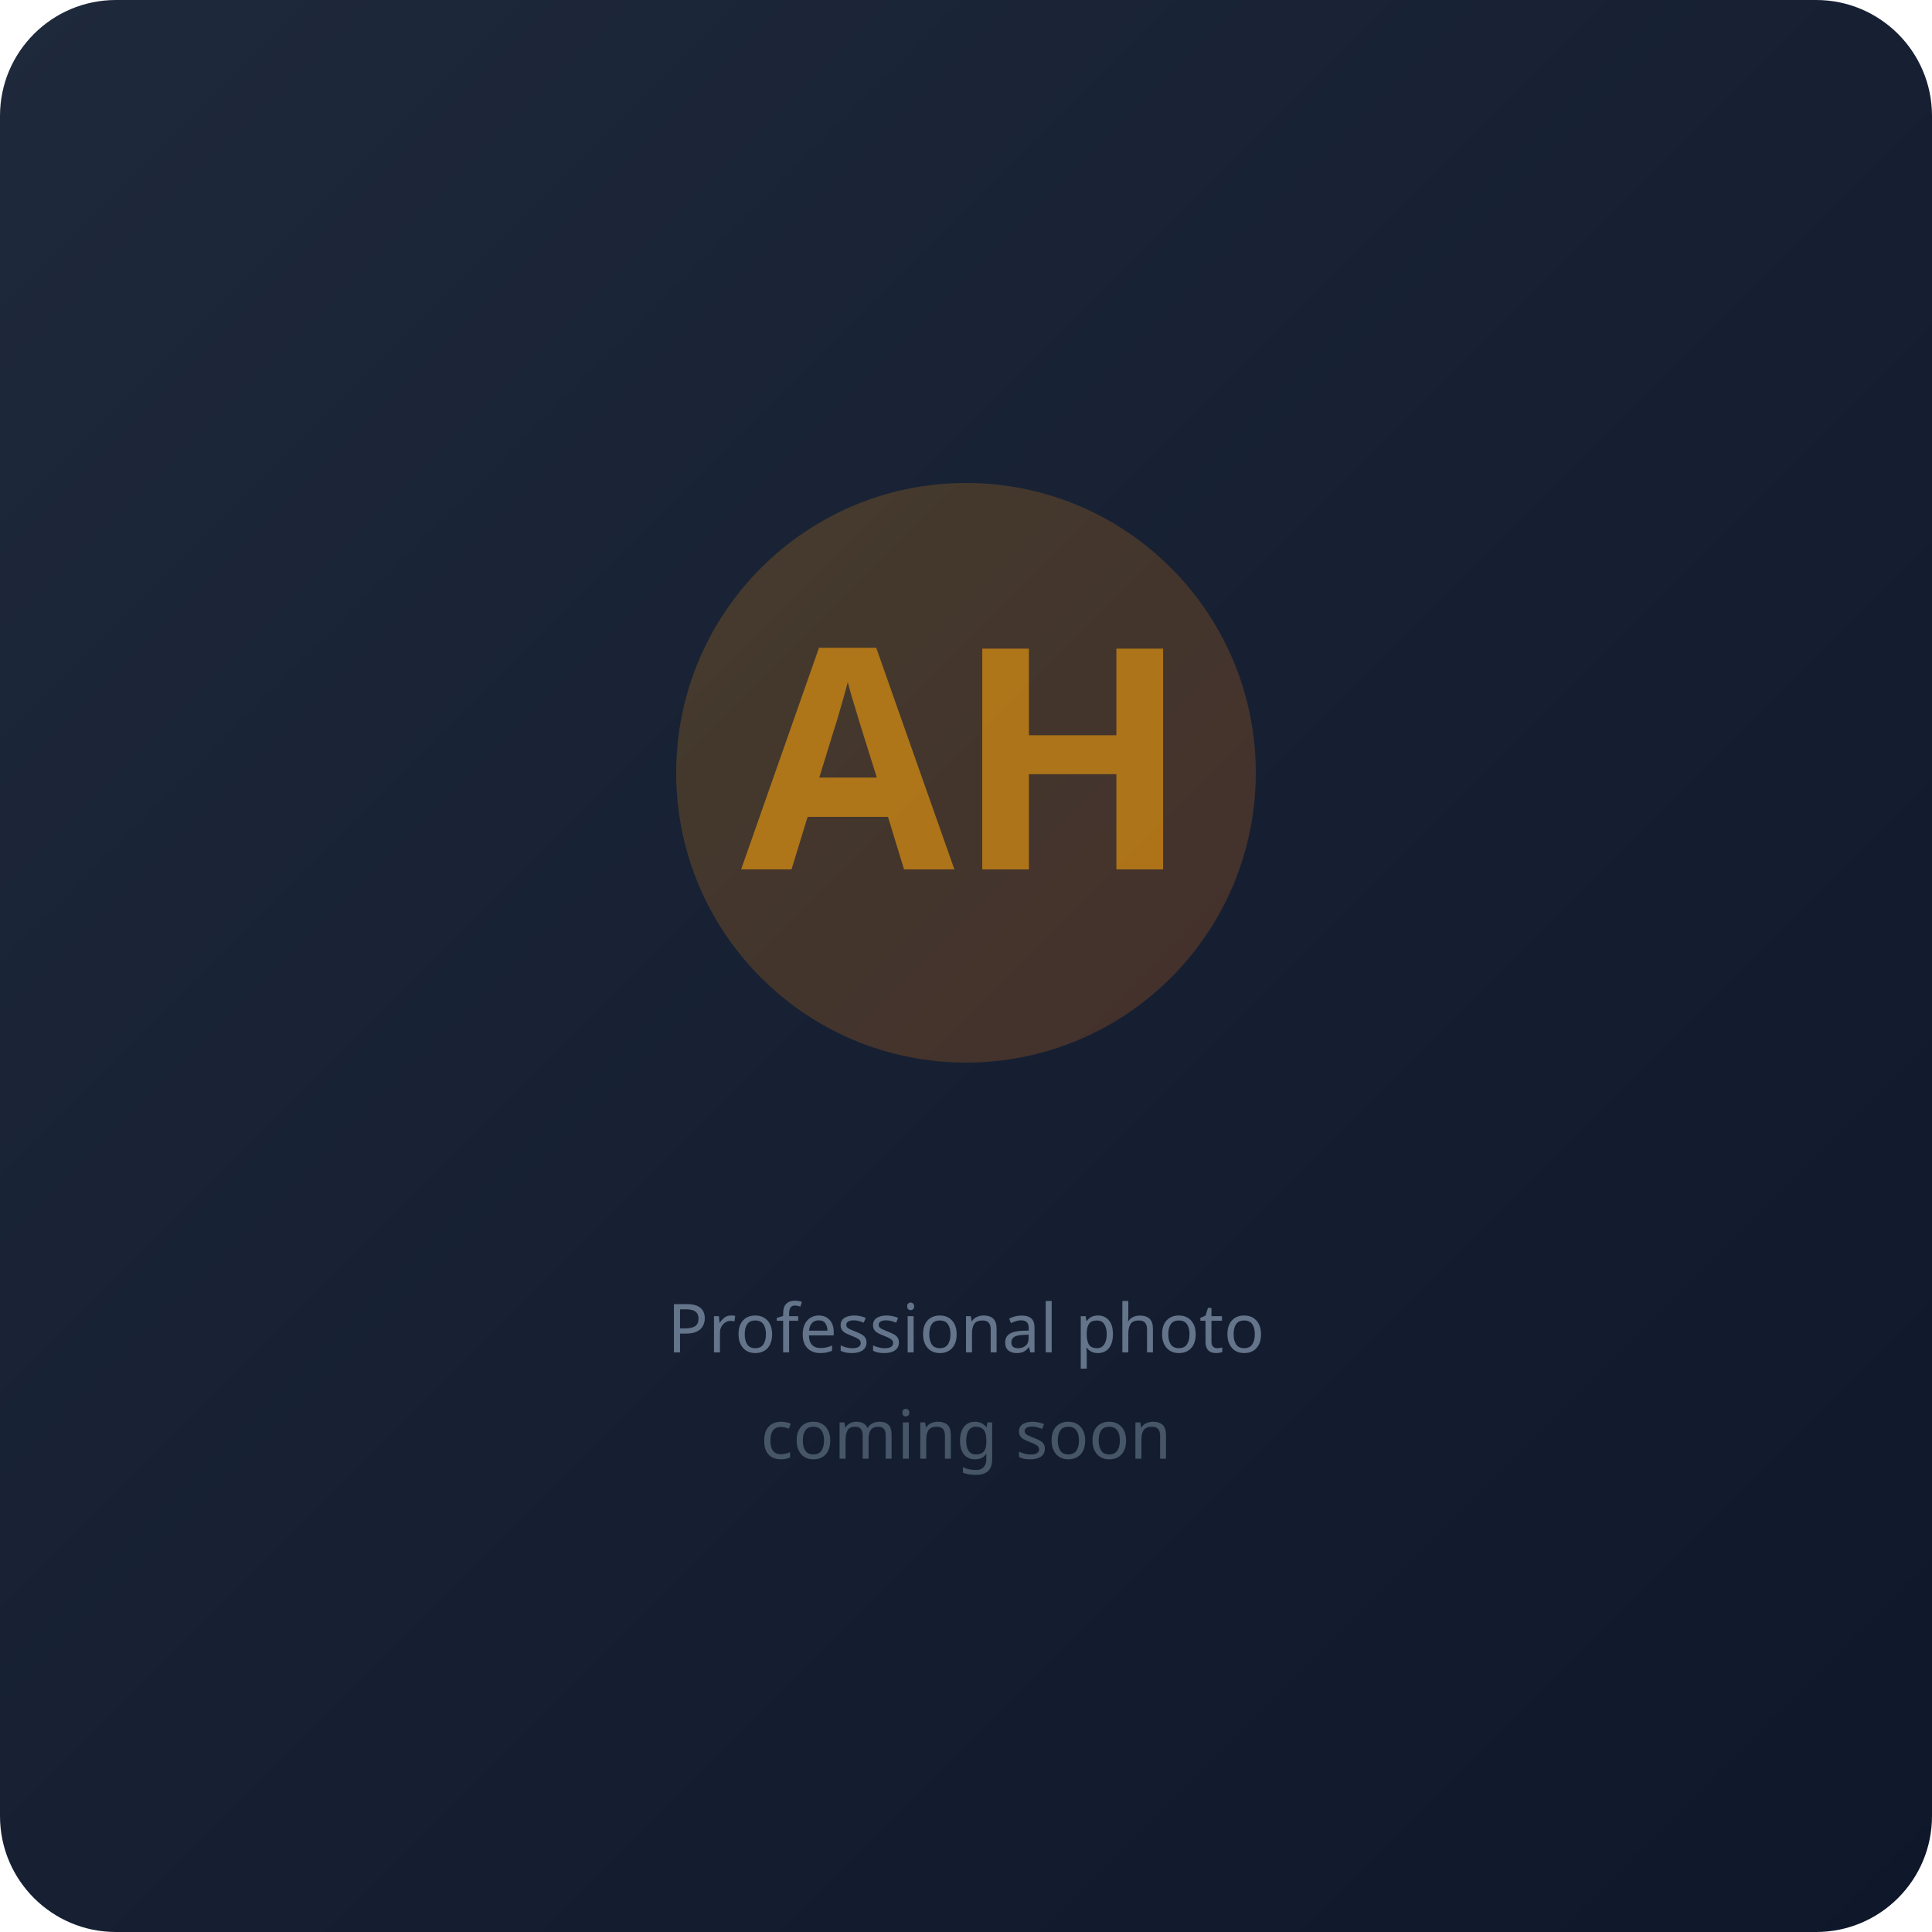
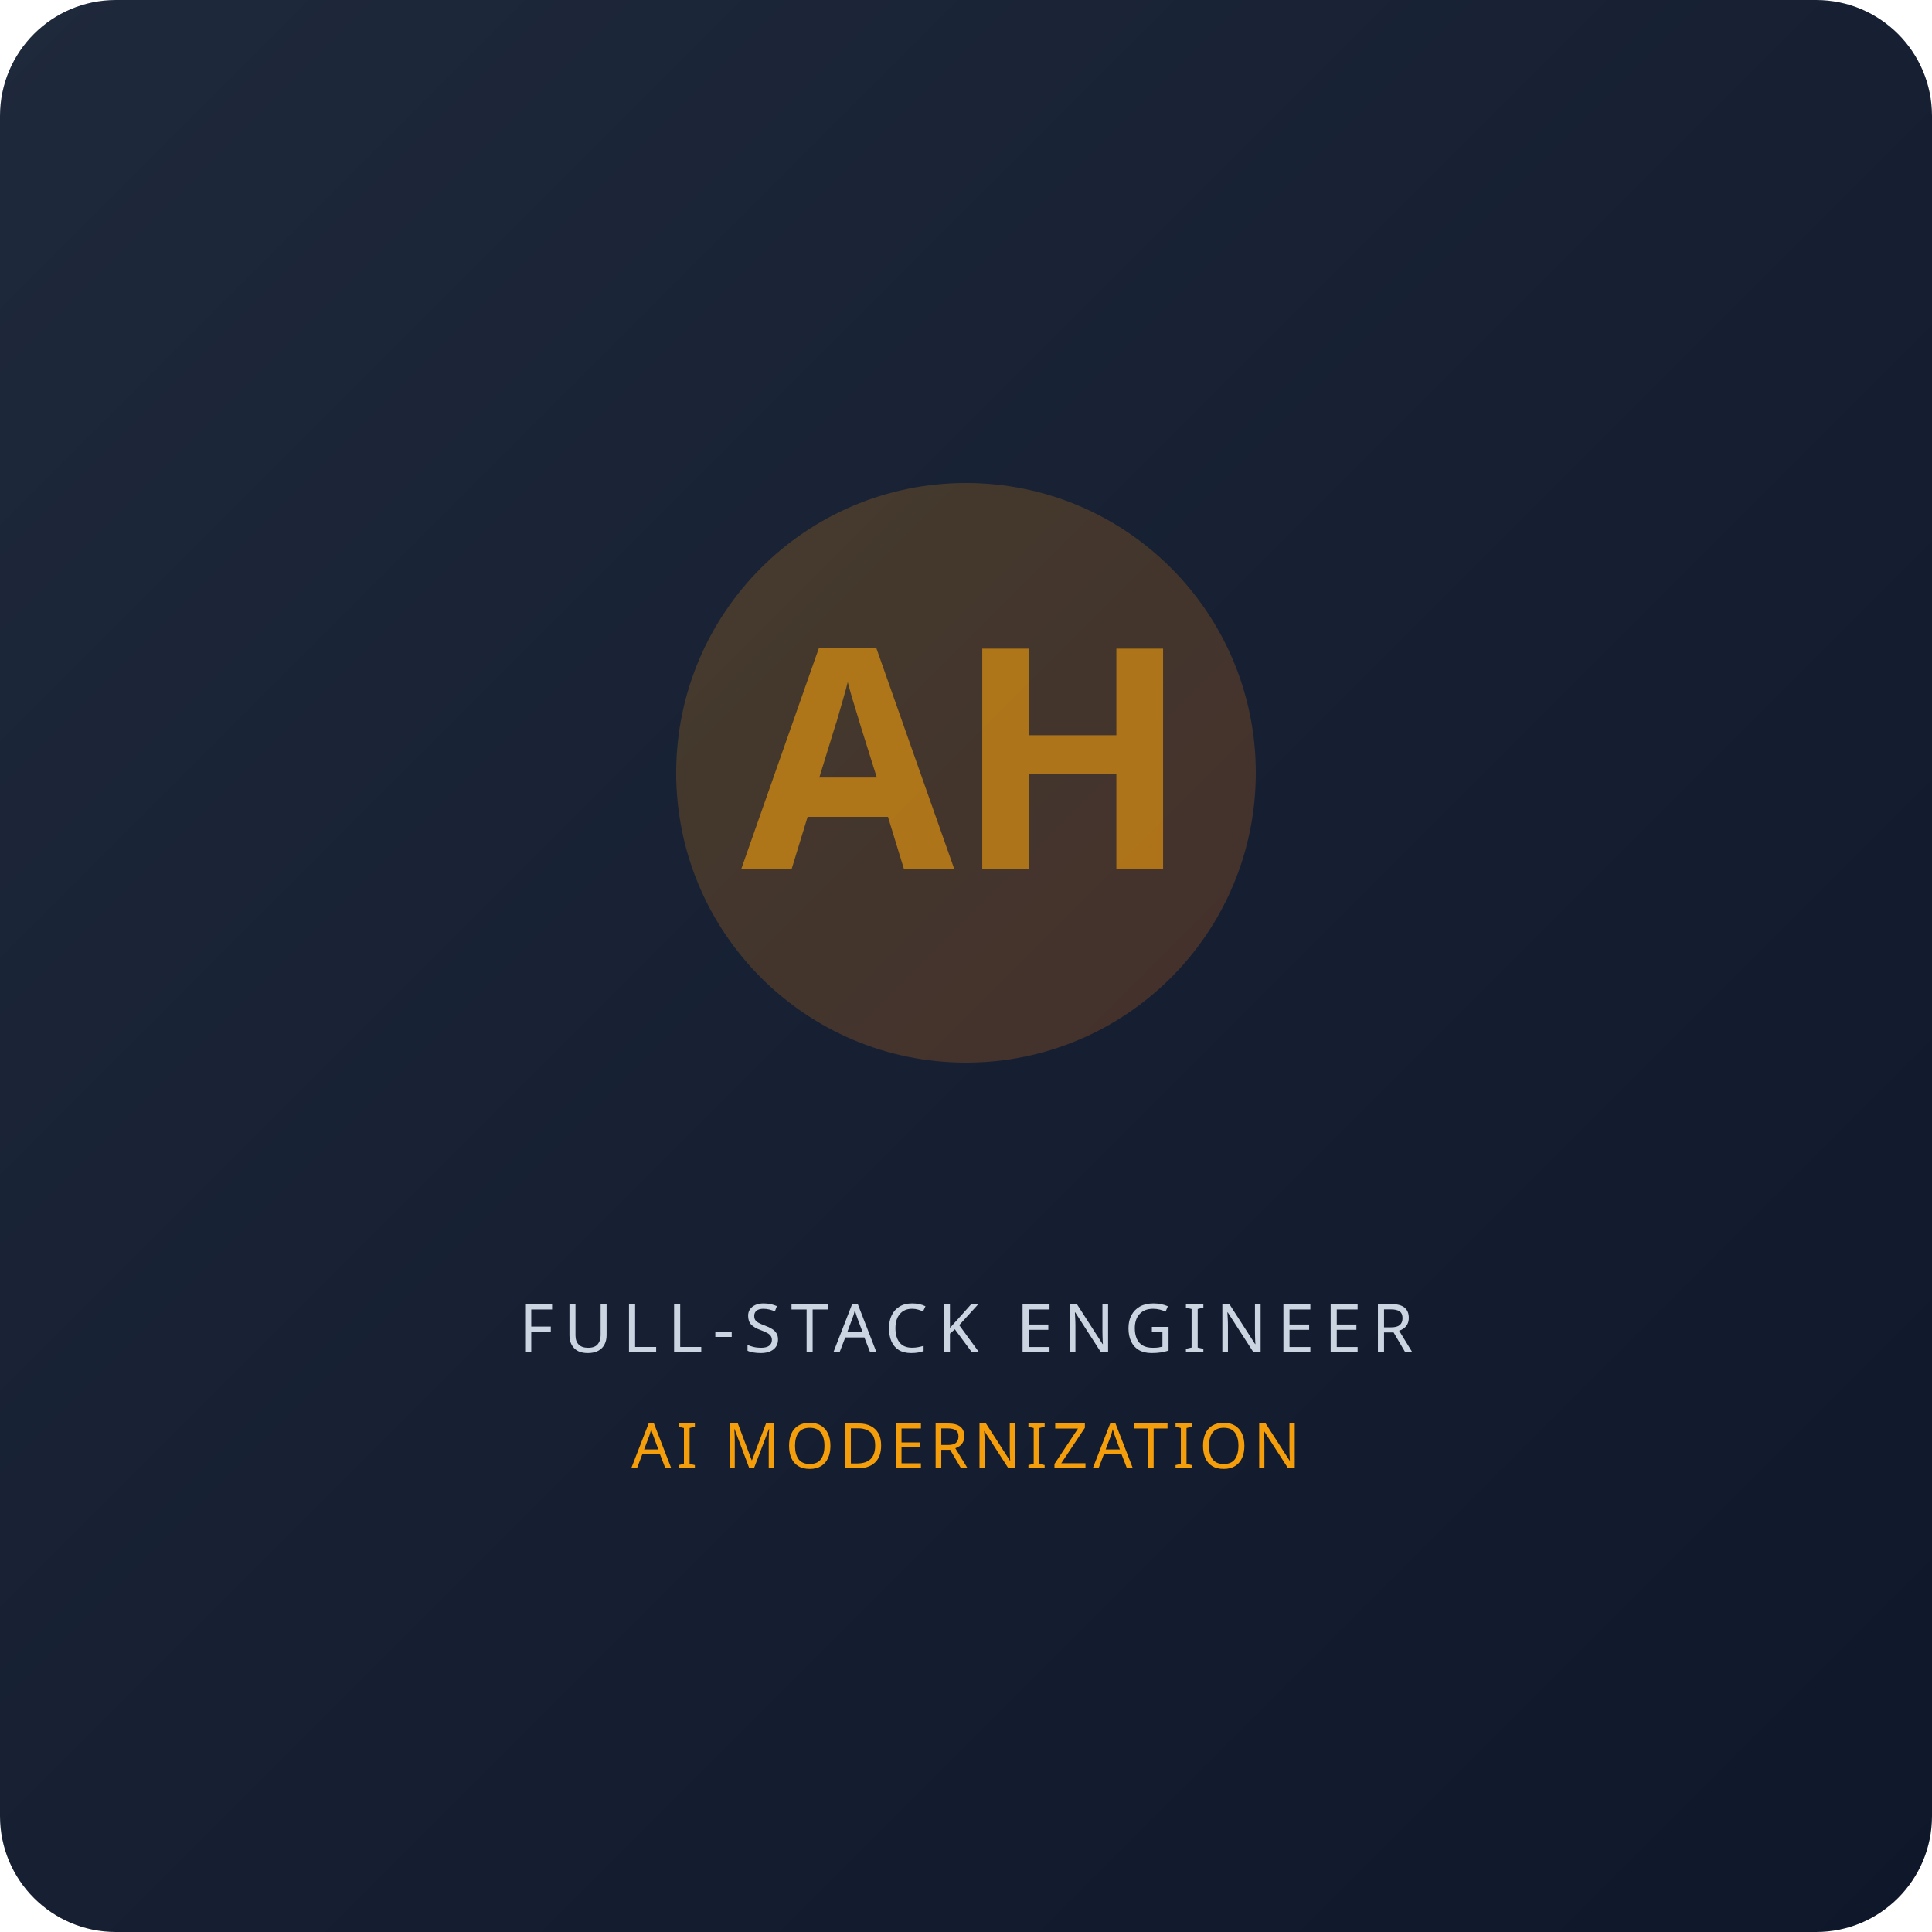
<svg xmlns="http://www.w3.org/2000/svg" viewBox="0 0 400 400" width="400" height="400">
  <defs>
    <linearGradient id="bg" x1="0%" y1="0%" x2="100%" y2="100%">
      <stop offset="0%" style="stop-color:#1e293b" />
      <stop offset="100%" style="stop-color:#0f172a" />
    </linearGradient>
    <linearGradient id="accent" x1="0%" y1="0%" x2="100%" y2="100%">
      <stop offset="0%" style="stop-color:#f59e0b" />
      <stop offset="100%" style="stop-color:#f97316" />
    </linearGradient>
  </defs>
  <rect width="400" height="400" rx="24" fill="url(#bg)" />
  <circle cx="200" cy="160" r="60" fill="url(#accent)" opacity="0.2" />
  <text x="200" y="180" text-anchor="middle" font-family="system-ui, sans-serif" font-size="64" font-weight="700" fill="#f59e0b" opacity="0.6">
    AH
  </text>
-   <text x="200" y="280" text-anchor="middle" font-family="system-ui, sans-serif" font-size="14" fill="#64748b">
-     Professional photo
+   <text x="200" y="280" text-anchor="middle" font-family="system-ui, sans-serif" font-size="14" fill="#cbd5e1" letter-spacing="2">
+     FULL-STACK ENGINEER
  </text>
-   <text x="200" y="302" text-anchor="middle" font-family="system-ui, sans-serif" font-size="14" fill="#475569">
-     coming soon
+   <text x="200" y="304" text-anchor="middle" font-family="system-ui, sans-serif" font-size="13" fill="#f59e0b" letter-spacing="1">
+     AI MODERNIZATION
  </text>
</svg>
